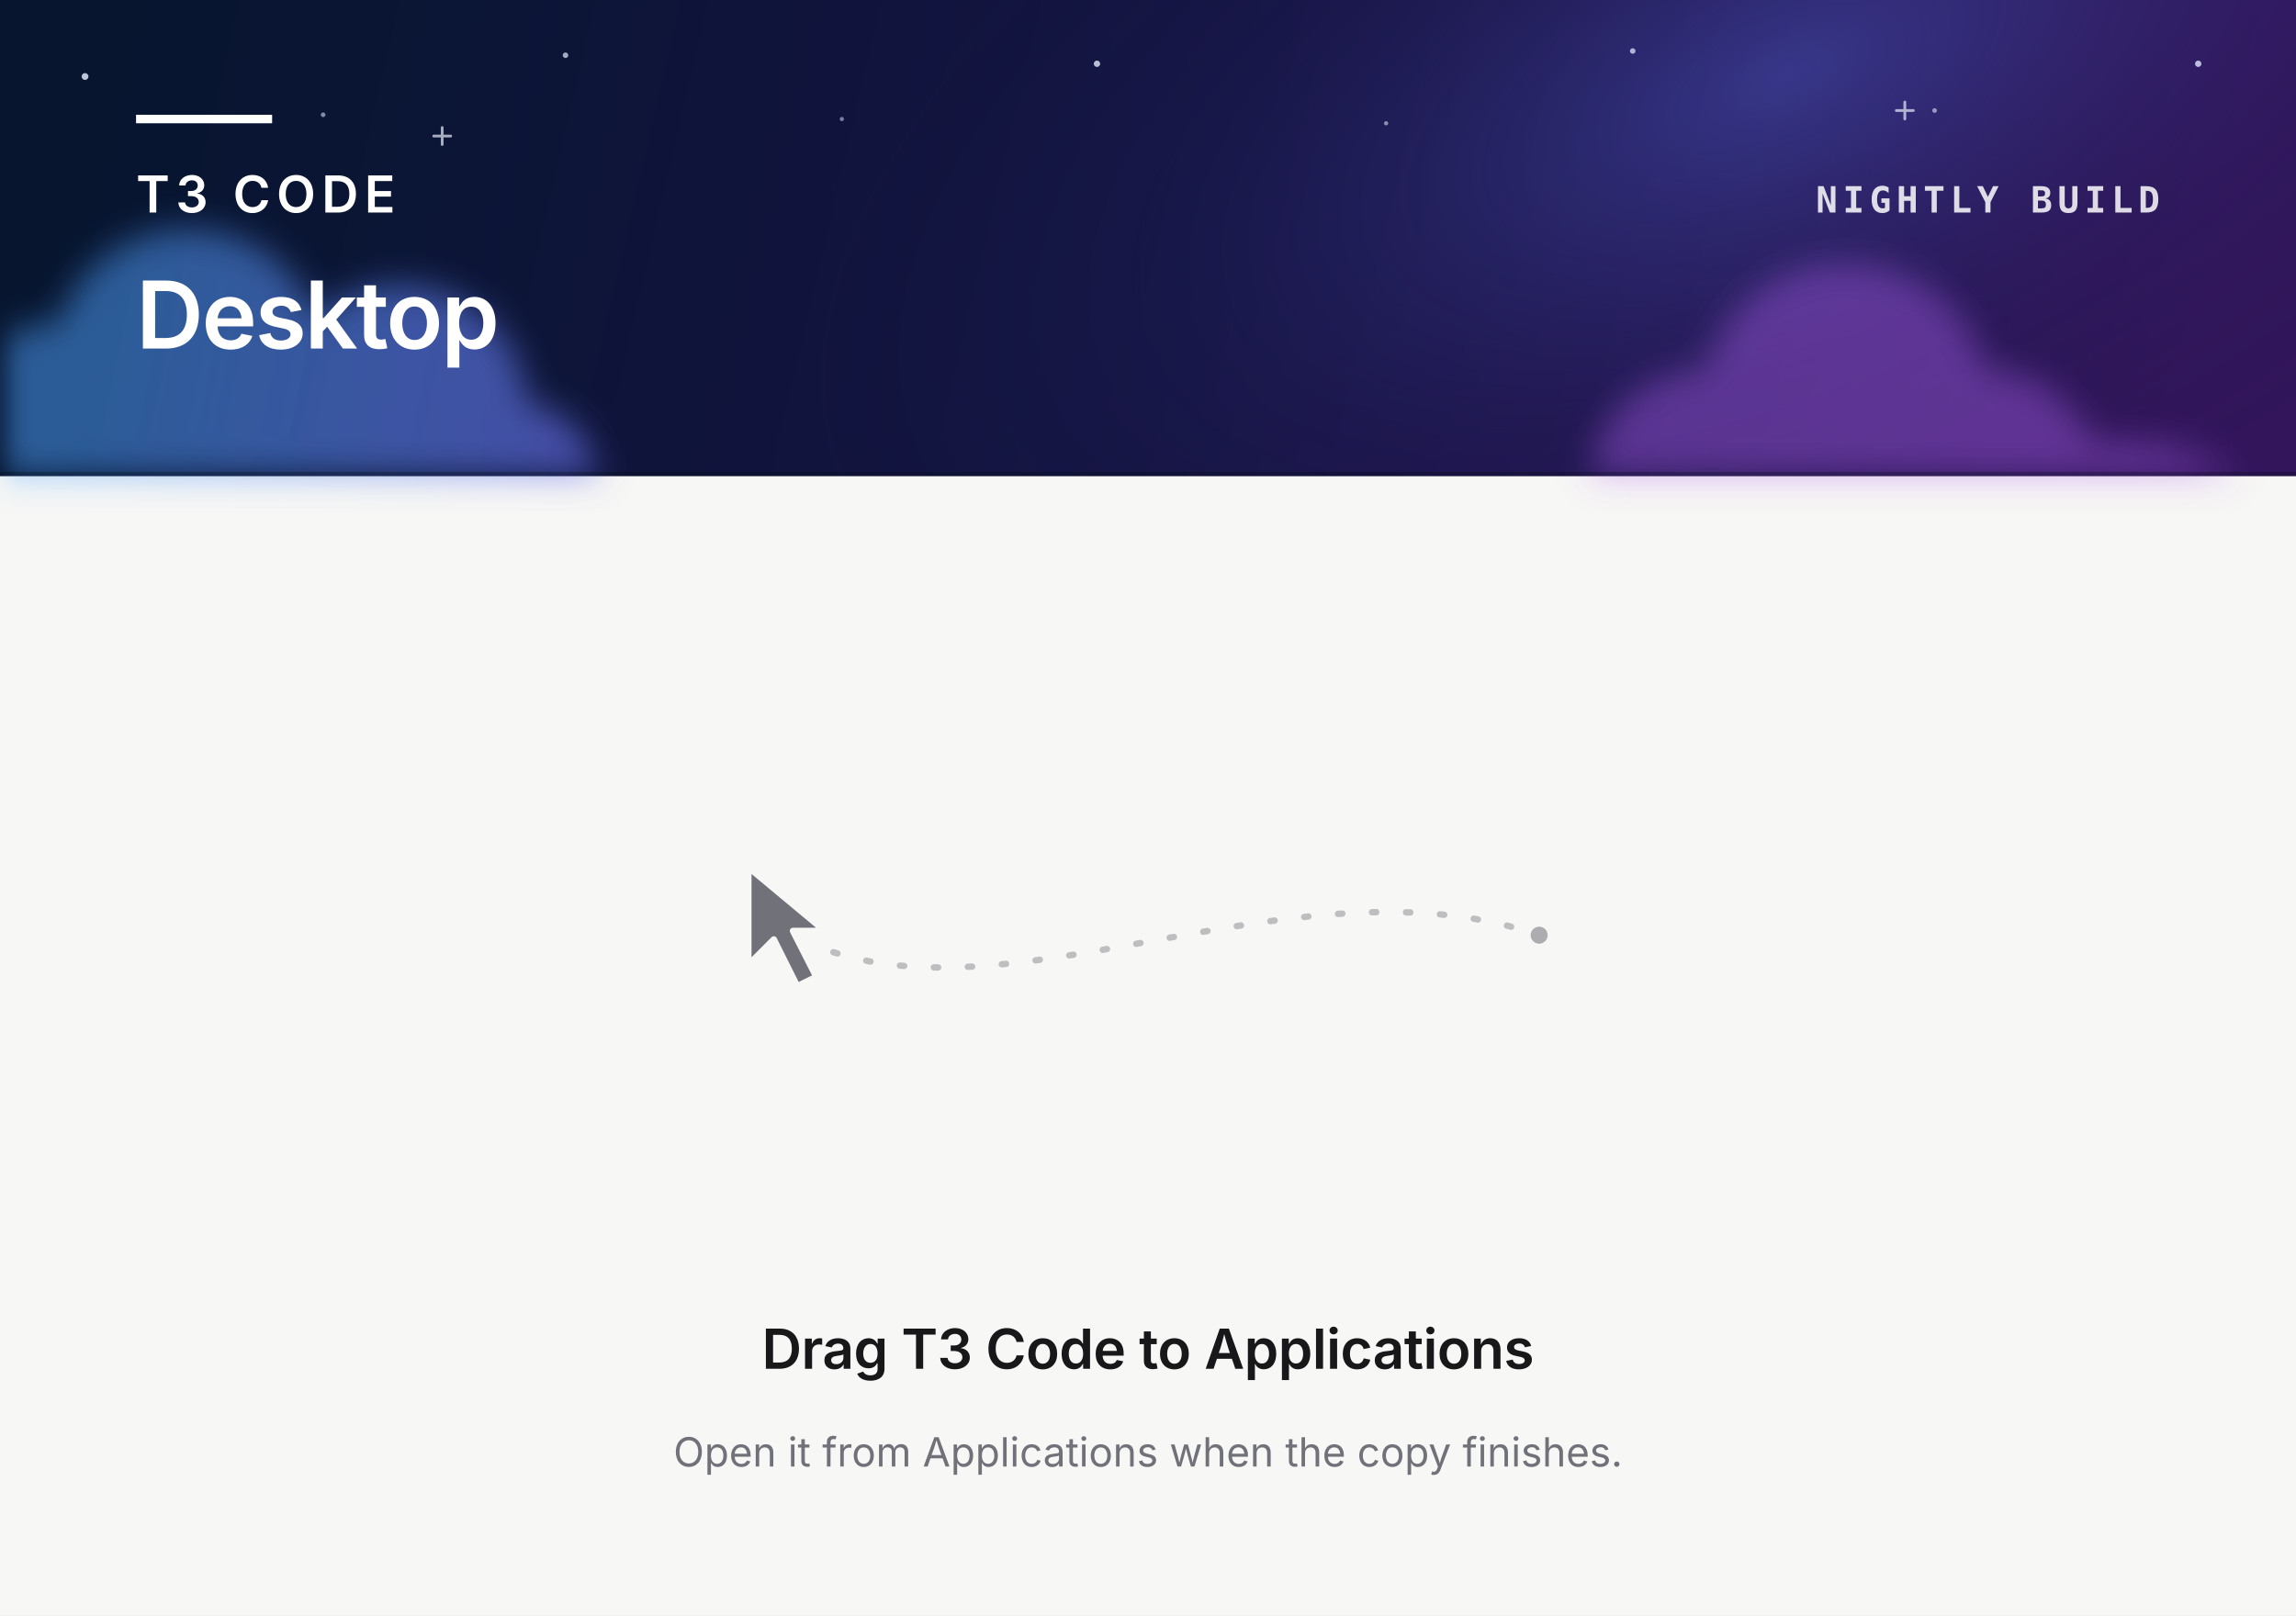
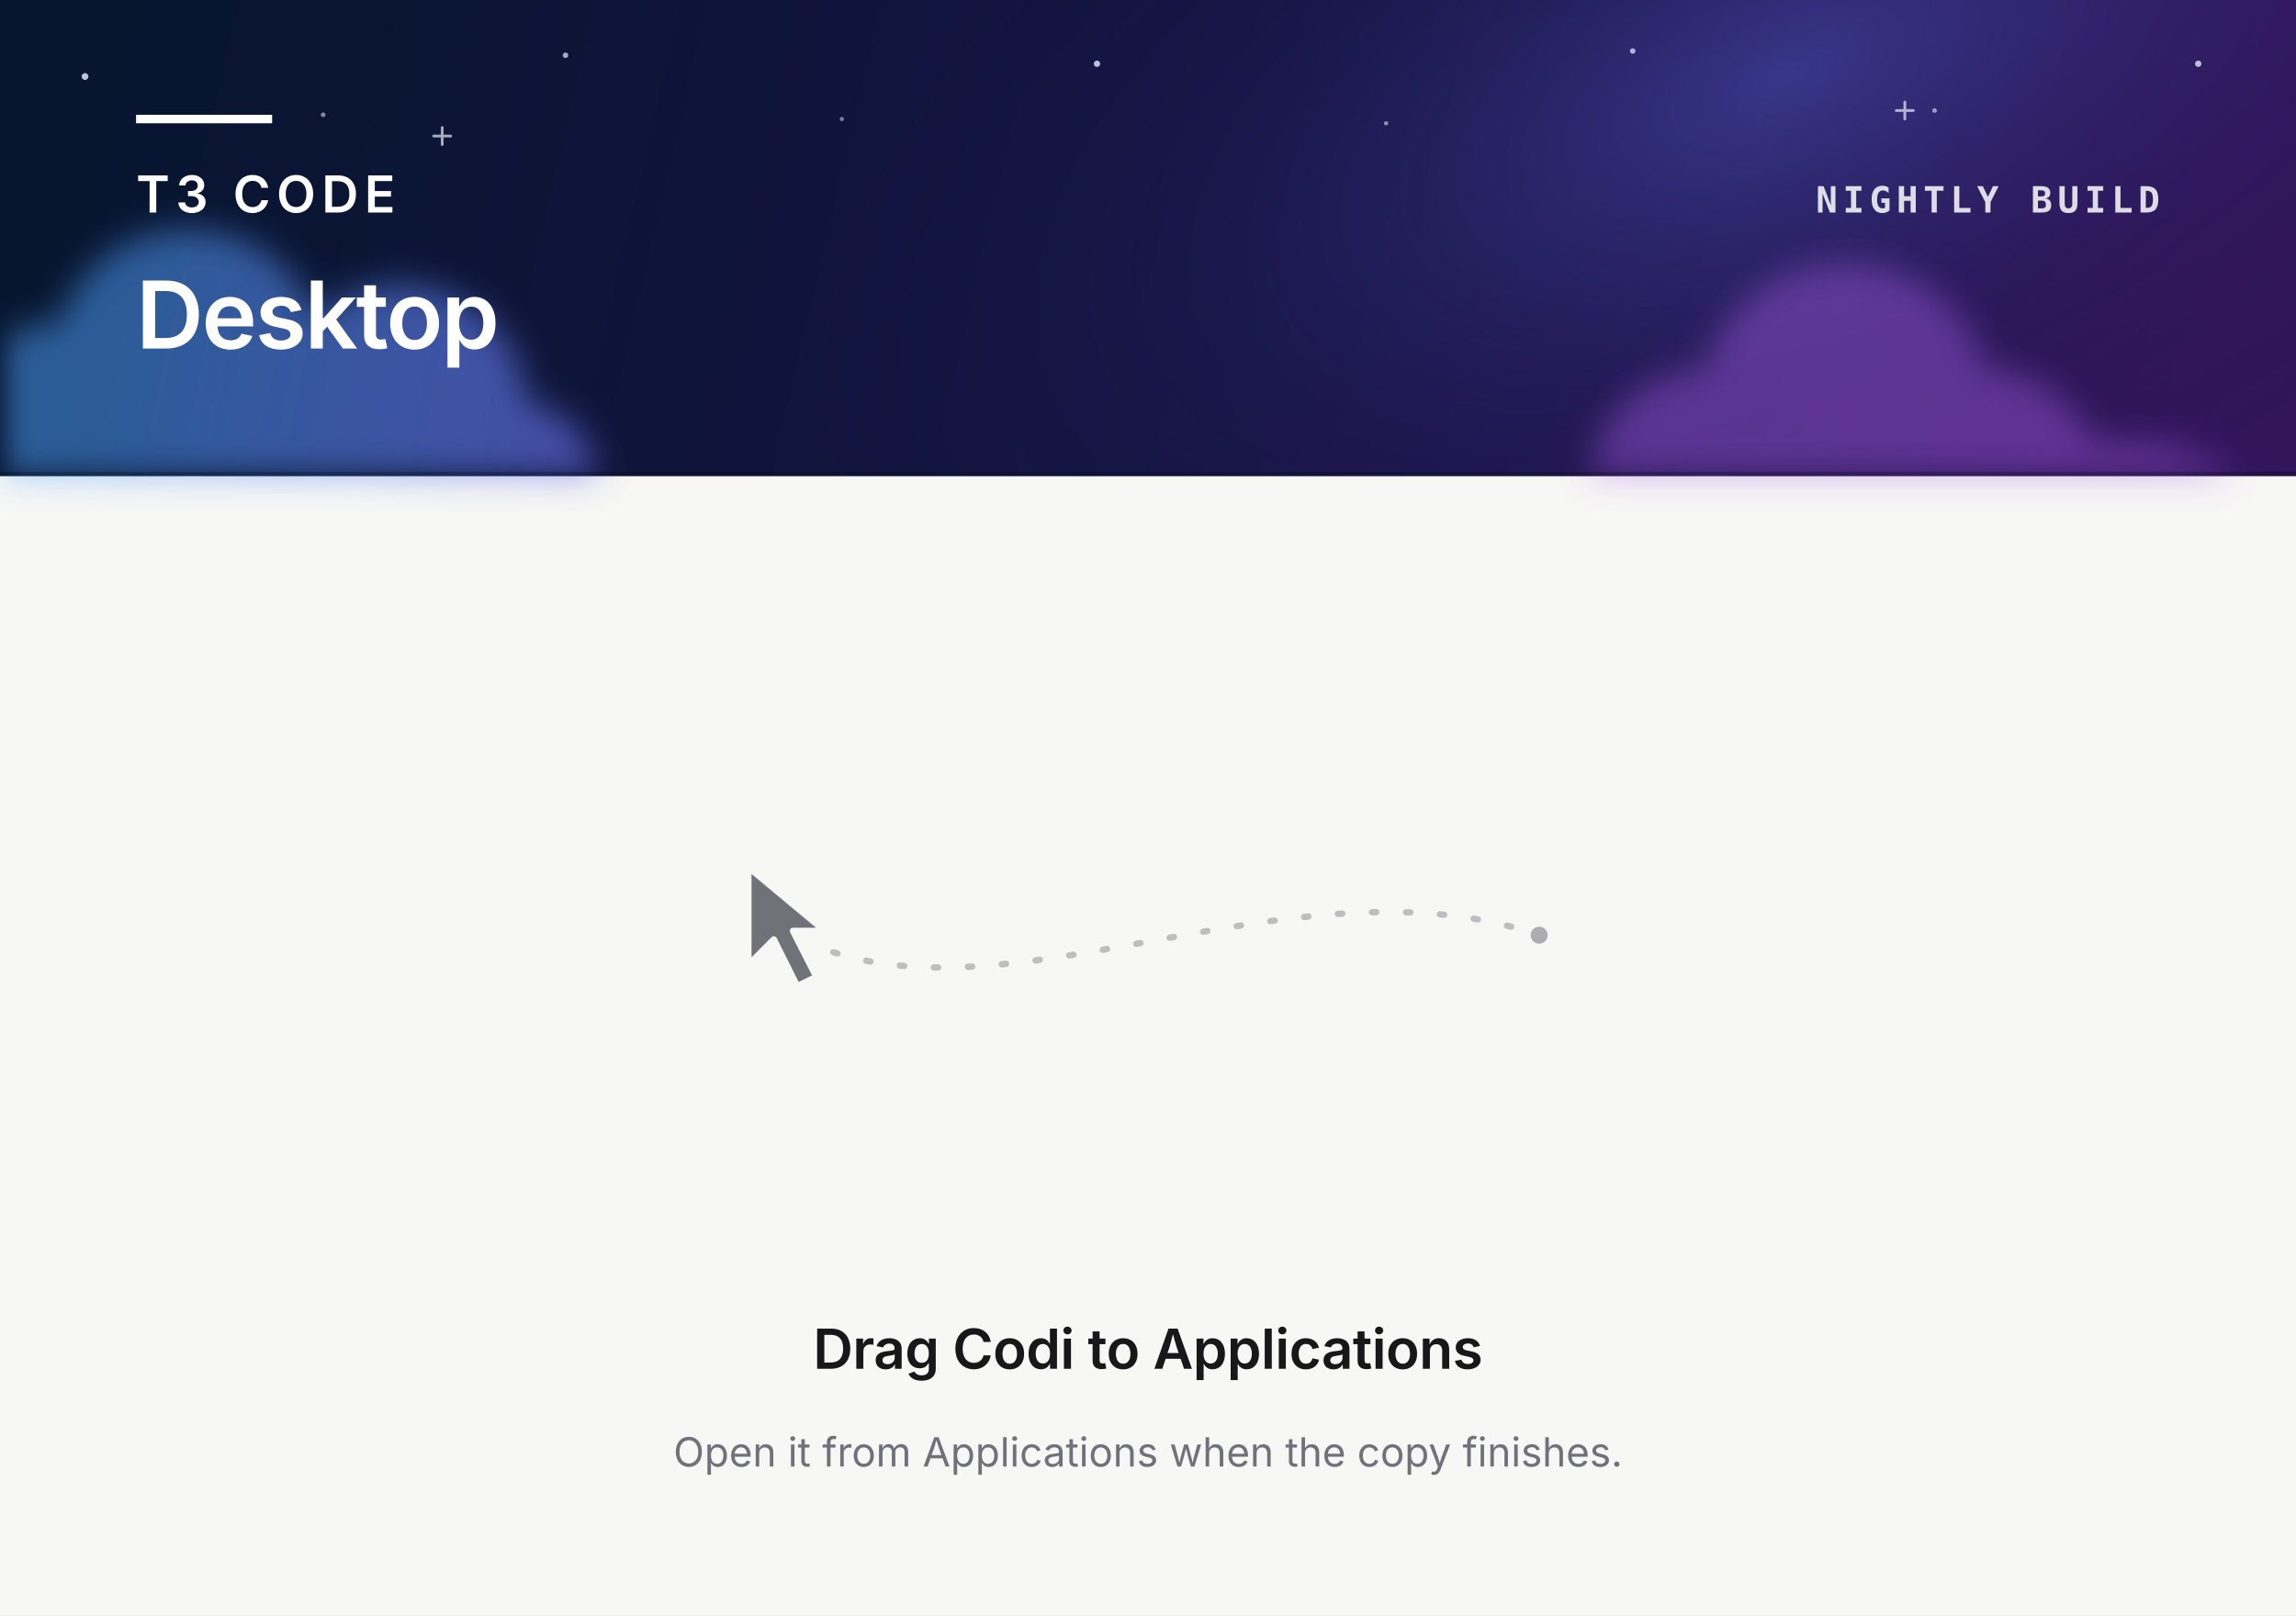
<svg xmlns="http://www.w3.org/2000/svg" width="1080" height="760" viewBox="0 0 540 380" fill="none">
  <defs>
    <linearGradient id="night-sky" x1="28" y1="0" x2="510" y2="112" gradientUnits="userSpaceOnUse">
      <stop stop-color="#07152F" />
      <stop offset="0.52" stop-color="#151443" />
      <stop offset="1" stop-color="#32155B" />
    </linearGradient>
    <radialGradient id="night-glow" cx="0" cy="0" r="1" gradientUnits="userSpaceOnUse" gradientTransform="translate(420 18) rotate(157) scale(260 126)">
      <stop stop-color="#5165D8" stop-opacity="0.42" />
      <stop offset="0.55" stop-color="#283075" stop-opacity="0.15" />
      <stop offset="1" stop-color="#111635" stop-opacity="0" />
    </radialGradient>
    <linearGradient id="night-cloud" x1="18" y1="62" x2="260" y2="112" gradientUnits="userSpaceOnUse">
      <stop stop-color="#4EA4FF" stop-opacity="0.5" />
      <stop offset="0.52" stop-color="#696FEA" stop-opacity="0.62" />
      <stop offset="1" stop-color="#A85BEA" stop-opacity="0.5" />
    </linearGradient>
    <filter id="night-soft" x="-24" y="35" width="588" height="101" filterUnits="userSpaceOnUse">
      <feGaussianBlur stdDeviation="4" />
    </filter>
  </defs>
  <rect width="540" height="380" fill="#F7F7F5" />
  <rect width="540" height="112" fill="url(#night-sky)" />
  <rect width="540" height="112" fill="url(#night-glow)" />
  <g fill="#E4EAFF">
    <circle cx="20" cy="18" r="0.8" opacity="0.82" />
    <circle cx="76" cy="27" r="0.55" opacity="0.55" />
    <circle cx="133" cy="13" r="0.65" opacity="0.7" />
    <circle cx="198" cy="28" r="0.5" opacity="0.5" />
    <circle cx="258" cy="15" r="0.75" opacity="0.8" />
    <circle cx="326" cy="29" r="0.5" opacity="0.55" />
    <circle cx="384" cy="12" r="0.65" opacity="0.72" />
    <circle cx="455" cy="26" r="0.55" opacity="0.58" />
    <circle cx="517" cy="15" r="0.75" opacity="0.78" />
  </g>
  <g stroke="#EEF2FF" stroke-linecap="round" stroke-width="0.65" opacity="0.68">
    <path d="M104 30V34M102 32H106" />
    <path d="M448 24V28M446 26H450" />
  </g>
  <g filter="url(#night-soft)">
    <path d="M-12 112V101C-12 87 0 76 14 76C18 63 30 54 44 54C58 54 70 62 74 75C79 70 86 67 94 67C110 67 123 79 124 95C132 96 138 101 141 112H-12Z" fill="url(#night-cloud)" />
    <path d="M374 112C375 98 387 87 401 87C405 72 418 62 434 62C450 62 463 72 467 87C478 87 488 94 492 104C506 103 518 106 526 112H374Z" fill="url(#night-cloud)" opacity="0.82" />
  </g>
  <path d="M0 111.5H540" stroke="#050A19" stroke-opacity="0.3" />
  <path d="M32 28H64" stroke="#FFFFFF" stroke-width="2" />
  <g font-family="-apple-system, BlinkMacSystemFont, sans-serif" fill="#FFFFFF">
    <text x="32" y="50" font-size="12" font-weight="600" letter-spacing="1.4">T3 CODE</text>
    <text x="32" y="82" font-size="22" font-weight="600" letter-spacing="-0.45">Desktop</text>
    <text x="508" y="50" text-anchor="end" font-family="ui-monospace, SFMono-Regular, Menlo, monospace" font-size="8.5" font-weight="600" letter-spacing="1.2" opacity="0.84">NIGHTLY BUILD</text>
  </g>
  <path d="M196 224C242 239 307 201 362 220" stroke="#71717A" stroke-width="1.5" stroke-linecap="round" stroke-dasharray="1 7" opacity="0.42" />
  <circle cx="362" cy="220" r="2" fill="#71717A" opacity="0.55" />
  <path d="M176 204V227L182 221L187.5 232L192 229.8L186.5 219H194L176 204Z" fill="#71717A" stroke="#F7F7F5" stroke-width="1.5" stroke-linejoin="round" />
  <g font-family="-apple-system, BlinkMacSystemFont, sans-serif" text-anchor="middle">
-     <text x="270" y="322" font-size="13" font-weight="600" letter-spacing="-0.1" fill="#18181B">Drag T3 Code to Applications</text>
+     <text x="270" y="322" font-size="13" font-weight="600" letter-spacing="-0.1" fill="#18181B">Drag Codi to Applications</text>
    <text x="270" y="345" font-size="9.5" fill="#71717A">Open it from Applications when the copy finishes.</text>
  </g>
</svg>
